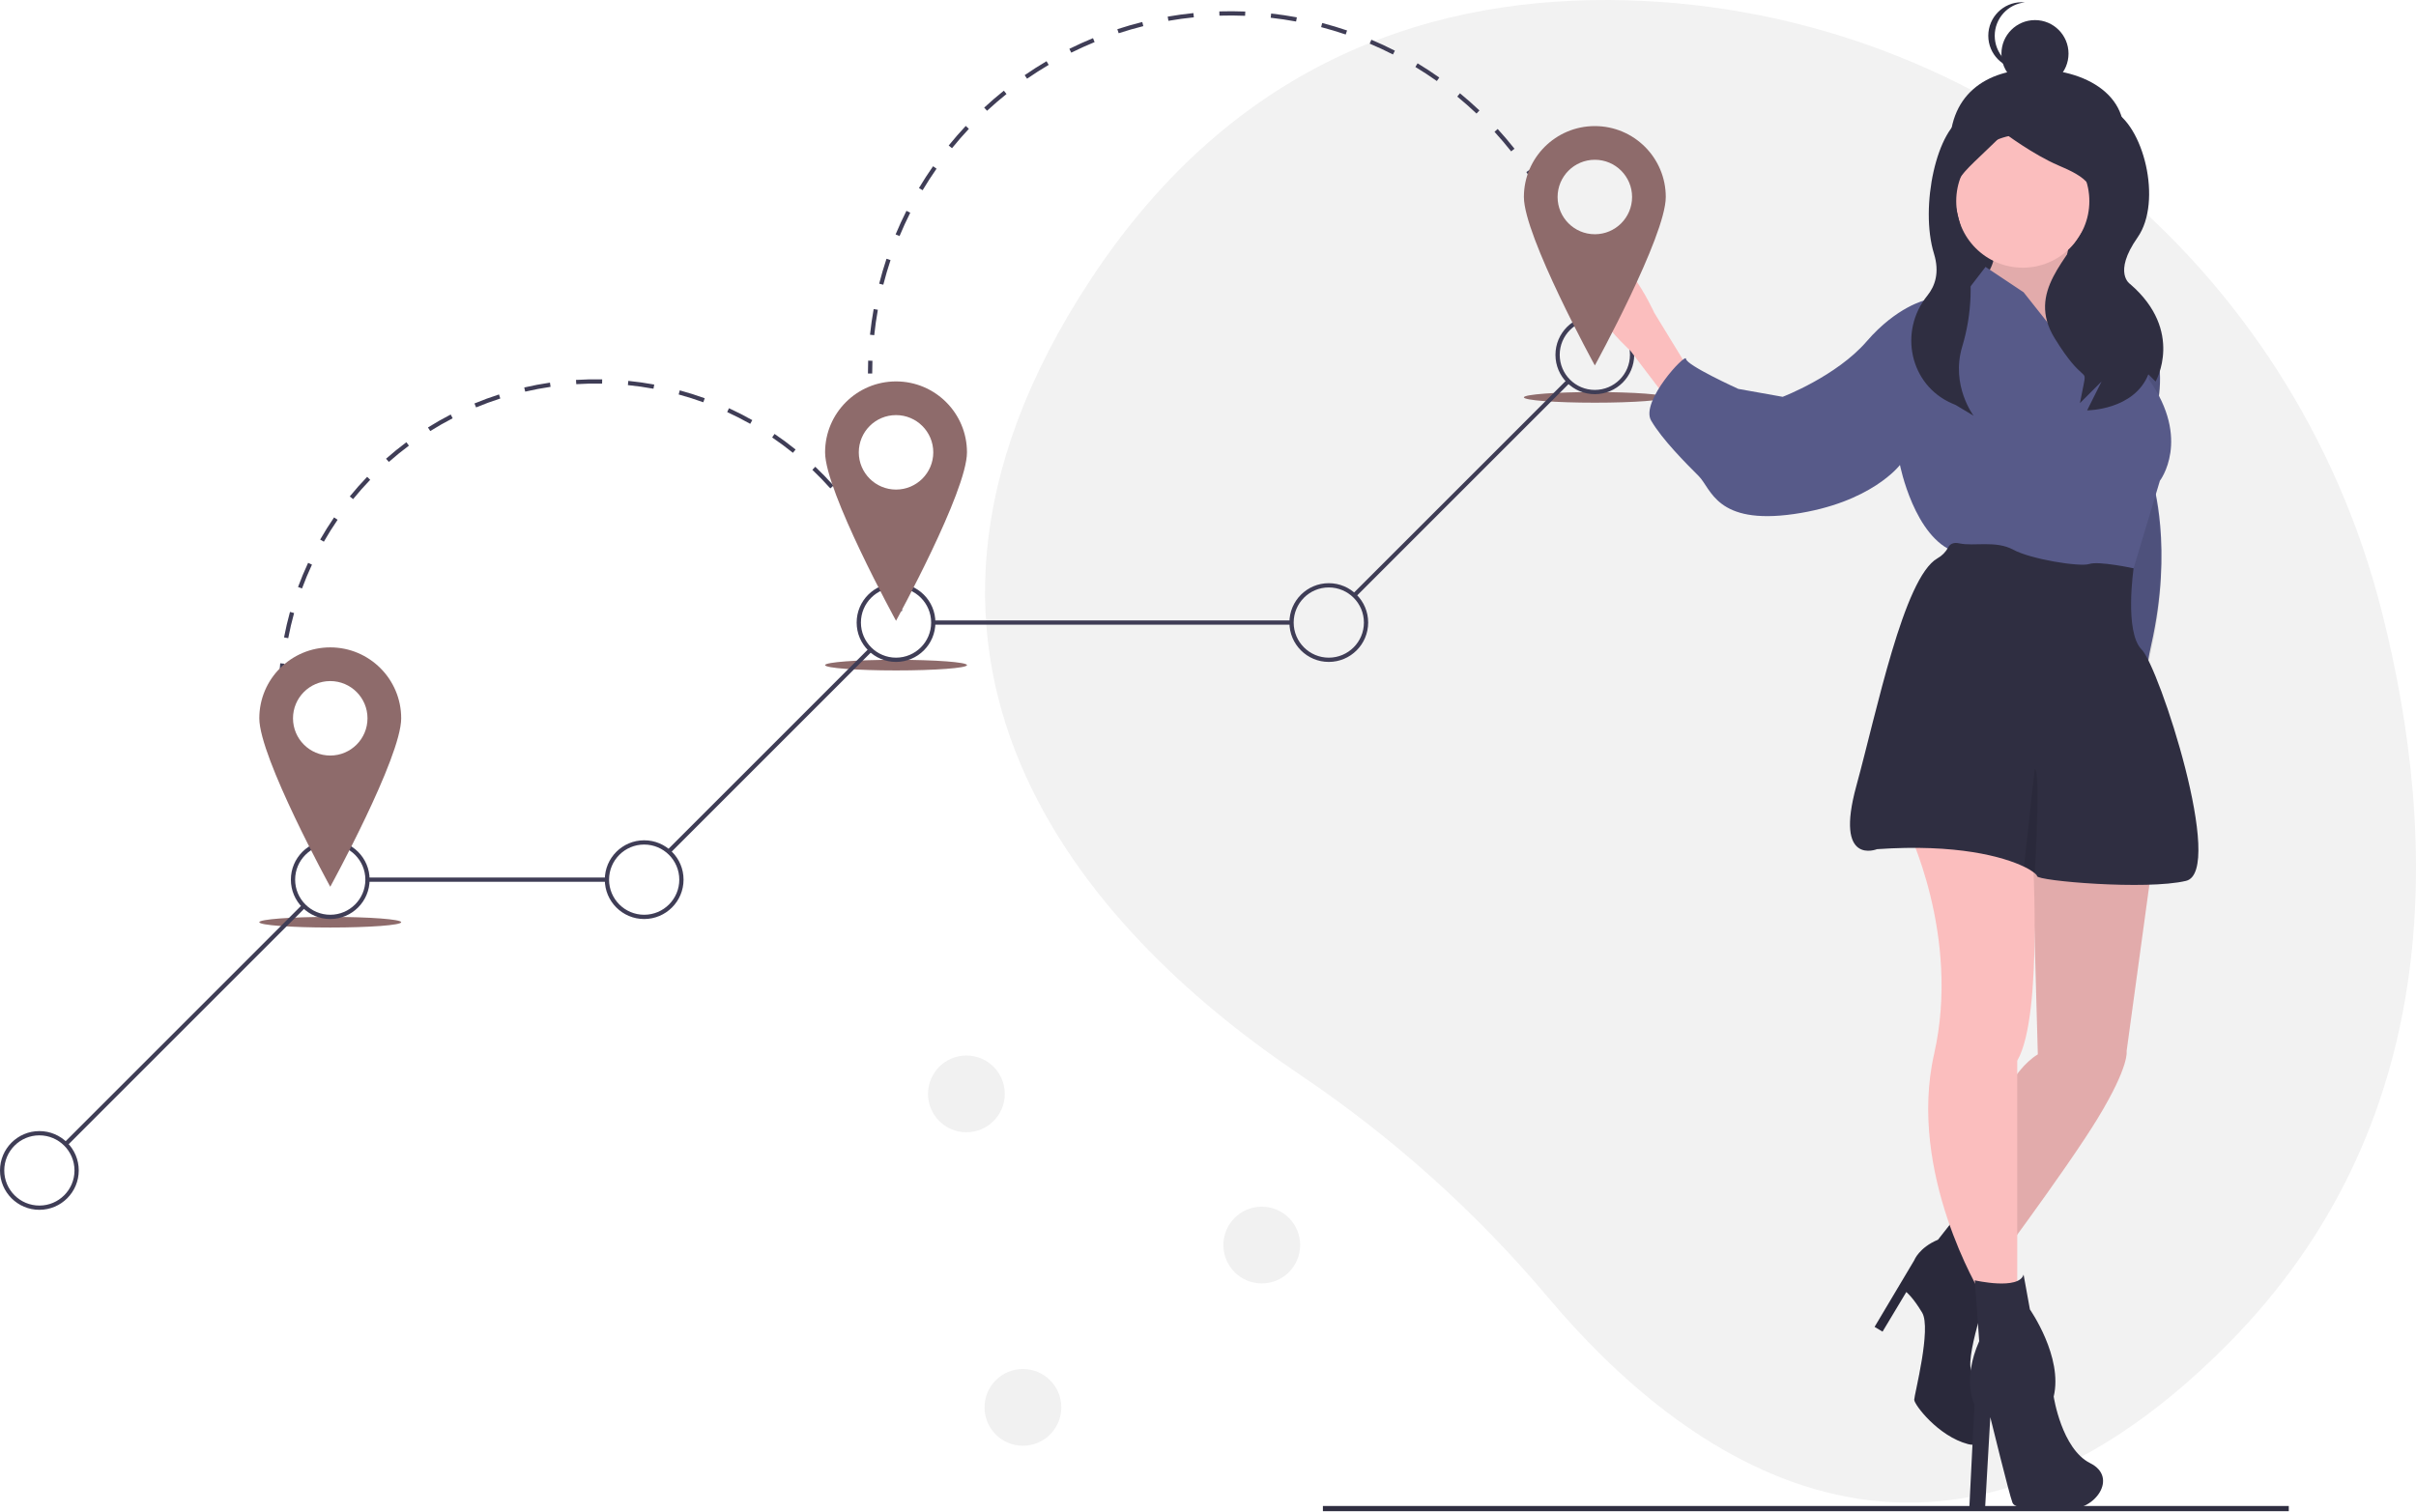
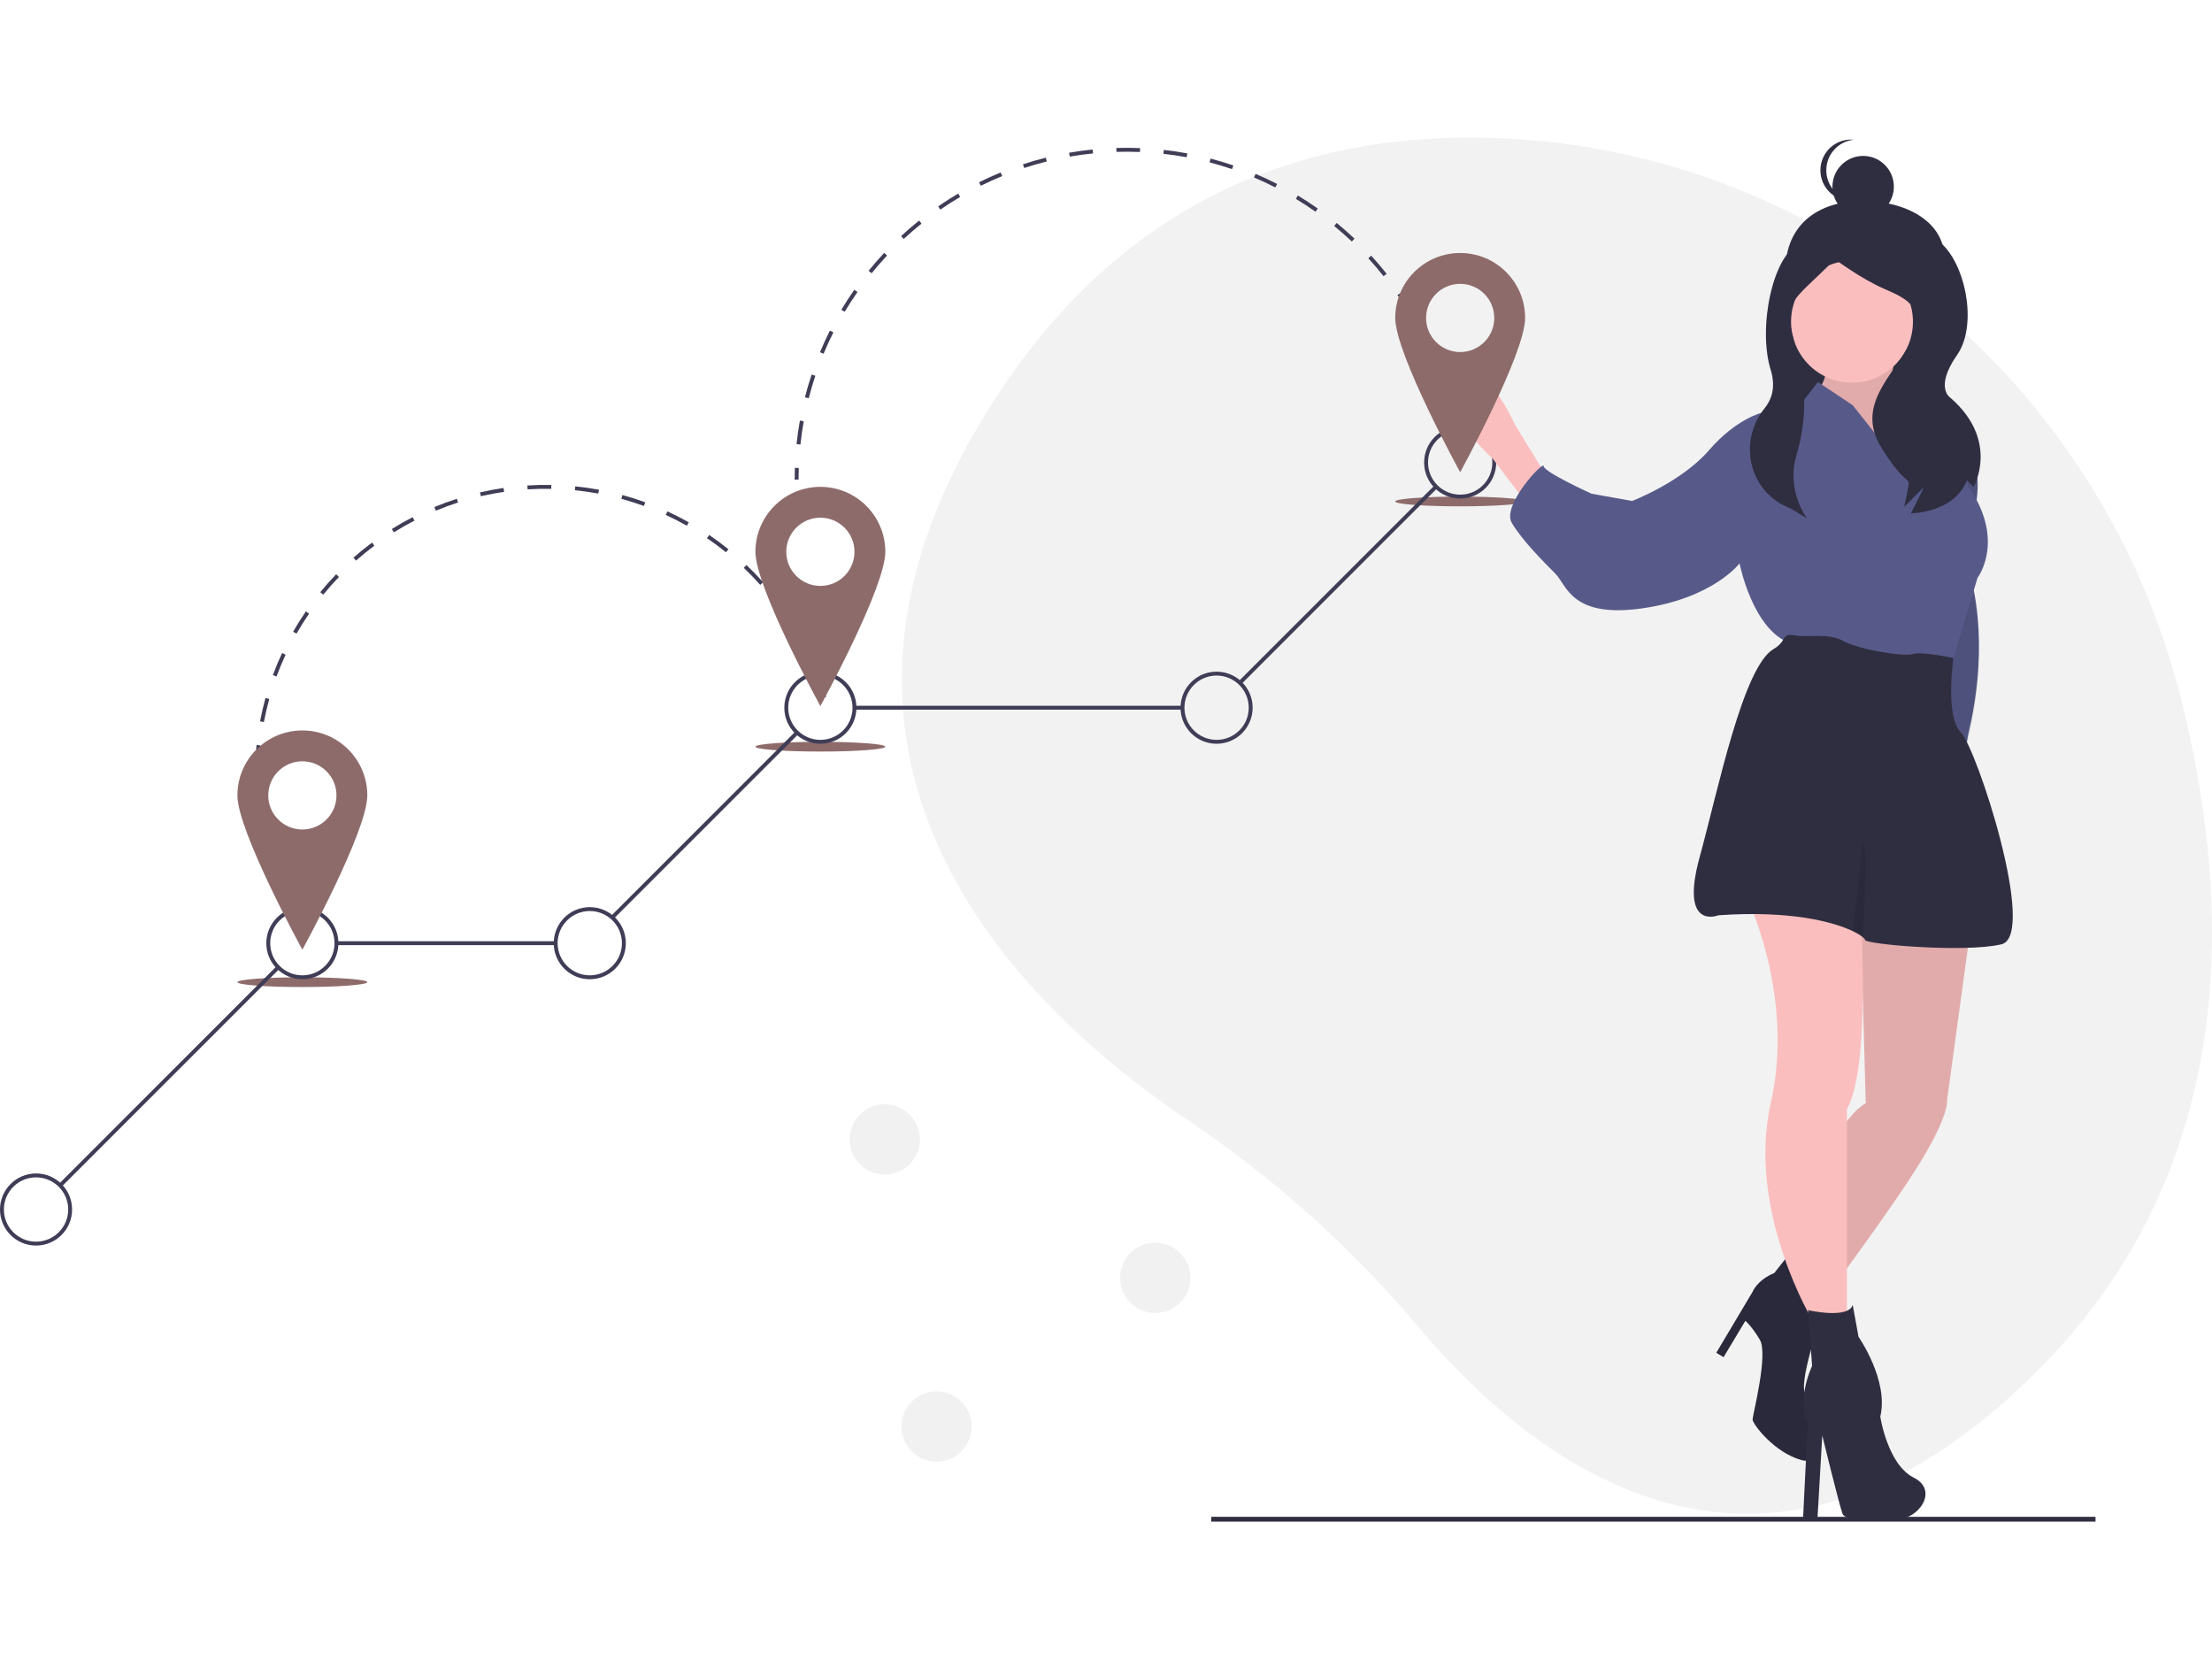
- <svg xmlns="http://www.w3.org/2000/svg" id="fd01fc53-8d1b-486a-a481-e11f41af06c1" data-name="Layer 1" width="1134.447" height="709.784" viewBox="0 0 1134.447 709.784">
+ <svg xmlns="http://www.w3.org/2000/svg" id="fd01fc53-8d1b-486a-a481-e11f41af06c1" data-name="Layer 1" width="600" height="450" viewBox="0 0 1134.447 709.784">
  <path d="M1151.038,381.836c-41.627-163.686-185.461-281.845-354.29-286.584C707.493,92.747,613.571,122.349,545.189,225.937c-122.24,185.175,7.512,313.137,97.971,373.941A566.027,566.027,0,0,1,760.156,705.034c61.102,72.508,178.649,162.609,318.643,21.434C1180.266,624.144,1178.766,490.867,1151.038,381.836Z" transform="translate(-32.77655 -95.10809)" fill="#f2f2f2" />
  <path d="M189.016,505.934c-1.122-1.661-2.224-3.366-3.277-5.068l1.701-1.053c1.039,1.681,2.127,3.363,3.233,5.002Z" transform="translate(-32.77655 -95.10809)" fill="#3f3d56" />
  <path d="M179.709,490.147c-1.855-3.641-3.579-7.401-5.124-11.178l1.851-.758c1.525,3.726,3.226,7.437,5.056,11.028ZM170.405,467.404c-1.227-3.894-2.306-7.888-3.207-11.871l1.951-.441c.888,3.93,1.952,7.87,3.163,11.71Zm-5.418-23.966c-.567-4.036-.973-8.152-1.208-12.234l1.997-.115c.231,4.028.633,8.089,1.192,12.071Zm.583-24.48-1.999-.047c.096-4.088.362-8.215.789-12.266l1.989.21C165.927,410.853,165.665,414.924,165.57,418.958Zm2.547-24.1-1.965-.373c.762-4.011,1.701-8.039,2.791-11.972l1.928.534C169.795,386.928,168.868,390.901,168.117,394.858Zm6.478-23.353-1.876-.692c1.414-3.831,3.007-7.651,4.735-11.354l1.812.846C177.561,363.958,175.989,367.726,174.594,371.505Zm273.904-6.182c-1.563-3.708-3.303-7.398-5.171-10.971l1.772-.927c1.894,3.621,3.657,7.362,5.242,11.12ZM184.848,349.529l-1.736-.992c2.025-3.543,4.225-7.047,6.538-10.417L191.298,339.252C189.016,342.576,186.846,346.034,184.848,349.529Zm252.42-5.684c-2.154-3.402-4.477-6.757-6.904-9.973l1.597-1.205c2.46,3.259,4.814,6.66,6.997,10.108ZM198.571,329.541l-1.551-1.264c2.58-3.166,5.322-6.262,8.152-9.205l1.441,1.386C203.822,323.361,201.116,326.417,198.571,329.541Zm224.095-5.042c-2.683-3.007-5.522-5.938-8.441-8.714l1.378-1.449c2.958,2.813,5.836,5.784,8.555,8.831ZM215.372,312.064l-1.323-1.499c3.06-2.701,6.271-5.309,9.542-7.751l1.196,1.603C221.559,306.826,218.391,309.399,215.372,312.064Zm189.728-4.273c-3.137-2.528-6.418-4.958-9.75-7.219l1.123-1.655c3.378,2.293,6.703,4.754,9.882,7.317ZM234.795,297.568l-1.061-1.695c3.463-2.166,7.056-4.212,10.679-6.083l.917,1.777C241.756,293.413,238.211,295.432,234.795,297.568Zm150.244-3.391c-3.514-1.983-7.148-3.841-10.803-5.522l.836-1.817c3.705,1.705,7.389,3.588,10.95,5.597ZM256.323,286.458l-.768-1.847c3.769-1.565,7.648-2.992,11.531-4.239l.611,1.904C263.868,283.507,260.041,284.914,256.323,286.458Zm106.688-2.413c-3.785-1.374-7.677-2.606-11.566-3.663l.524-1.93c3.942,1.07,7.887,2.319,11.725,3.712Zm-83.624-4.995-.451-1.948c3.972-.921,8.036-1.687,12.08-2.278l.289,1.979C287.317,277.387,283.307,278.143,279.388,279.051Zm60.227-1.358c-3.953-.729-7.994-1.302-12.009-1.703l.199-1.99c4.07.407,8.166.988,12.172,1.727Zm-36.248-2.146-.126-1.996c4.068-.257,8.215-.348,12.291-.274l-.036,2C311.472,275.202,307.382,275.293,303.368,275.546Z" transform="translate(-32.77655 -95.10809)" fill="#3f3d56" />
  <path d="M454.522,382.532c-.536-1.903-1.118-3.822-1.73-5.702l1.901-.62c.621,1.906,1.211,3.851,1.754,5.78Z" transform="translate(-32.77655 -95.10809)" fill="#3f3d56" />
  <path d="M442.327,270.531h-2c0-2.001.035-4.032.105-6.035l1.999.069C442.362,266.546,442.327,268.553,442.327,270.531Z" transform="translate(-32.77655 -95.10809)" fill="#3f3d56" />
  <path d="M443.279,252.539l-1.989-.212c.429-4.028,1.008-8.088,1.723-12.069l1.969.354C444.275,244.545,443.702,248.559,443.279,252.539Zm4.258-23.701-1.938-.494c1.001-3.925,2.158-7.861,3.438-11.698l1.897.633C449.669,221.071,448.526,224.959,447.536,228.838ZM766.499,207.737c-1.495-3.711-3.145-7.415-4.902-11.005l1.797-.879c1.778,3.634,3.447,7.381,4.961,11.137Zm-311.337-1.753-1.847-.769c1.555-3.737,3.268-7.468,5.091-11.089l1.786.899C458.391,198.605,456.698,202.291,455.162,205.984ZM755.915,186.106c-2.011-3.456-4.173-6.885-6.428-10.192l1.652-1.127c2.282,3.346,4.47,6.816,6.504,10.313Zm-289.918-1.647L464.28,183.434c2.073-3.473,4.302-6.919,6.624-10.243l1.64,1.146C470.248,177.621,468.046,181.027,465.997,184.459Zm276.35-18.252c-2.487-3.139-5.116-6.226-7.814-9.174l1.475-1.351c2.73,2.983,5.392,6.106,7.908,9.282ZM479.796,164.709l-1.554-1.26c2.551-3.146,5.247-6.239,8.013-9.192l1.46,1.367C484.982,158.543,482.317,161.6,479.796,164.709Zm246.288-16.27c-2.907-2.753-5.948-5.435-9.04-7.971l1.268-1.546c3.129,2.566,6.206,5.28,9.147,8.065Zm-229.823-1.312-1.359-1.468c2.97-2.75,6.077-5.428,9.235-7.959l1.251,1.561C502.266,141.763,499.195,144.41,496.261,147.127Zm211.198-13.966c-3.268-2.312-6.659-4.533-10.082-6.604l1.035-1.711c3.463,2.095,6.896,4.343,10.201,6.682Zm-192.409-1.096-1.137-1.646c3.33-2.299,6.785-4.506,10.271-6.562l1.016,1.723C521.756,127.612,518.341,129.794,515.05,132.065Zm171.797-11.372c-3.565-1.821-7.24-3.534-10.924-5.092l.779-1.842c3.728,1.576,7.446,3.31,11.055,5.153Zm-151.06-.853-.89-1.791c3.623-1.799,7.357-3.489,11.1-5.022l.759,1.851C543.059,116.394,539.368,118.063,535.788,119.841Zm128.873-8.531c-3.783-1.288-7.667-2.455-11.543-3.468l.506-1.935c3.923,1.025,7.854,2.206,11.682,3.509Zm-106.609-.592-.623-1.9c3.844-1.26,7.785-2.396,11.715-3.377l.484,1.94C565.745,108.351,561.85,109.473,558.052,110.718Zm83.306-5.501c-3.933-.73-7.942-1.326-11.918-1.772l.223-1.987c4.023.452,8.081,1.055,12.061,1.793Zm-59.942-.329-.343-1.971c3.984-.694,8.047-1.252,12.078-1.66l.201,1.99C589.369,103.65,585.353,104.202,581.416,104.888Zm36.009-2.36c-4.005-.163-8.076-.184-12.051-.065l-.061-1.999c4.022-.12,8.141-.099,12.193.066Z" transform="translate(-32.77655 -95.10809)" fill="#3f3d56" />
  <path d="M772.35,224.899c-.535-1.903-1.113-3.825-1.717-5.712l1.904-.609c.611,1.909,1.196,3.854,1.738,5.779Z" transform="translate(-32.77655 -95.10809)" fill="#3f3d56" />
  <ellipse cx="155.07" cy="433.15" rx="33.312" ry="2.498" fill="#8e6b6b" />
  <ellipse cx="420.737" cy="312.393" rx="33.312" ry="2.498" fill="#8e6b6b" />
  <ellipse cx="748.864" cy="186.638" rx="33.312" ry="2.498" fill="#8e6b6b" />
  <rect x="648.233" y="323.336" width="141.662" height="2" transform="translate(-51.508 508.3426) rotate(-45)" fill="#3f3d56" />
  <rect x="438.226" y="291.405" width="168.228" height="2" fill="#3f3d56" />
  <rect x="327.427" y="446.901" width="133.065" height="2" transform="translate(-234.1019 314.6503) rotate(-45)" fill="#3f3d56" />
  <rect x="172.559" y="412.163" width="112.43" height="2" fill="#3f3d56" />
  <rect x="40.619" y="575.499" width="157.999" height="2" transform="translate(-405.387 158.3279) rotate(-45)" fill="#3f3d56" />
  <path d="M187.847,526.76A18.489,18.489,0,1,1,206.336,508.271,18.51,18.51,0,0,1,187.847,526.76Zm0-34.979A16.489,16.489,0,1,0,204.336,508.271,16.508,16.508,0,0,0,187.847,491.782Z" transform="translate(-32.77655 -95.10809)" fill="#3f3d56" />
  <path d="M335.254,526.76A18.489,18.489,0,1,1,353.743,508.271,18.51,18.51,0,0,1,335.254,526.76Zm0-34.979A16.489,16.489,0,1,0,351.743,508.271,16.508,16.508,0,0,0,335.254,491.782Z" transform="translate(-32.77655 -95.10809)" fill="#3f3d56" />
  <path d="M453.513,406.002a18.489,18.489,0,1,1,18.489-18.489A18.51,18.51,0,0,1,453.513,406.002Zm0-34.978a16.489,16.489,0,1,0,16.489,16.489A16.508,16.508,0,0,0,453.513,371.024Z" transform="translate(-32.77655 -95.10809)" fill="#3f3d56" />
  <path d="M656.719,406.002a18.489,18.489,0,1,1,18.489-18.489A18.51,18.51,0,0,1,656.719,406.002Zm0-34.978a16.489,16.489,0,1,0,16.489,16.489A16.507,16.507,0,0,0,656.719,371.024Z" transform="translate(-32.77655 -95.10809)" fill="#3f3d56" />
  <path d="M781.641,280.248a18.489,18.489,0,1,1,18.489-18.489A18.51,18.51,0,0,1,781.641,280.248Zm0-34.978a16.489,16.489,0,1,0,16.489,16.489A16.508,16.508,0,0,0,781.641,245.27Z" transform="translate(-32.77655 -95.10809)" fill="#3f3d56" />
  <path d="M51.266,663.341a18.489,18.489,0,1,1,18.489-18.489A18.51,18.51,0,0,1,51.266,663.341Zm0-34.979a16.489,16.489,0,1,0,16.489,16.489A16.508,16.508,0,0,0,51.266,628.363Z" transform="translate(-32.77655 -95.10809)" fill="#3f3d56" />
  <path d="M187.847,399.173a33.312,33.312,0,0,0-33.312,33.312c0,18.398,33.312,79.117,33.312,79.117s33.312-60.719,33.312-79.117A33.312,33.312,0,0,0,187.847,399.173Zm0,50.801a17.489,17.489,0,1,1,17.489-17.489A17.489,17.489,0,0,1,187.847,449.974Z" transform="translate(-32.77655 -95.10809)" fill="#8e6b6b" />
  <path d="M453.513,274.251A33.312,33.312,0,0,0,420.201,307.564c0,18.398,33.312,79.117,33.312,79.117s33.312-60.719,33.312-79.117A33.312,33.312,0,0,0,453.513,274.251Zm0,50.801a17.489,17.489,0,1,1,17.489-17.489A17.489,17.489,0,0,1,453.513,325.053Z" transform="translate(-32.77655 -95.10809)" fill="#8e6b6b" />
  <rect x="621.177" y="707.341" width="453.535" height="2.443" fill="#2f2e41" />
  <path d="M1028.209,167.54c-7.051,20.876-17.862,39.897-39.897,39.897s-38.655-17.897-39.897-39.897c-1.586-28.111,17.354-40.013,39.897-39.897C1014.943,127.781,1036.577,142.766,1028.209,167.54Z" transform="translate(-32.77655 -95.10809)" fill="#2f2e41" />
  <rect x="915.64" y="69.282" width="78.743" height="99.741" fill="#2f2e41" />
  <path d="M1029.472,238.698h6.698s16.372,20.837,8.93,49.116-1.488,33.488-1.488,33.488,9.688,30.624-.73,76.763,9.661,58.678,9.661,58.678l-18.604-37.209-10.418-98.232Z" transform="translate(-32.77655 -95.10809)" fill="#575a89" />
  <path d="M1029.472,241.146h6.698s16.372,20.837,8.93,49.116-1.488,33.488-1.488,33.488,9.688,30.624-.73,76.763,9.661,58.678,9.661,58.678l-18.604-37.209-10.418-98.232Z" transform="translate(-32.77655 -95.10809)" opacity="0.1" />
  <path d="M1006.03,202.605s-5.953,23.814-2.977,23.814,13.395,12.651,13.395,12.651l6.698,24.558-5.209,17.86-17.86-3.721-22.325-24.558-6.698-6.698-5.953-21.581s7.442-8.93,2.233-16.372S1006.03,202.605,1006.03,202.605Z" transform="translate(-32.77655 -95.10809)" fill="#fbbebe" />
  <path d="M1006.03,202.605s-5.953,23.814-2.977,23.814,13.395,12.651,13.395,12.651l6.698,24.558-5.209,17.86-17.86-3.721-22.325-24.558-6.698-6.698-5.953-21.581s7.442-8.93,2.233-16.372S1006.03,202.605,1006.03,202.605Z" transform="translate(-32.77655 -95.10809)" opacity="0.1" />
  <path d="M825.939,268.837,809.567,242.047s-17.673-39.102-30.324-24.963,19.161,42.823,19.161,42.823l16.372,21.581Z" transform="translate(-32.77655 -95.10809)" fill="#fbbebe" />
  <path d="M1043.239,501.765,1031.332,588.834s1.488,6.698-13.395,31.256-55.069,78.139-55.069,78.139l-11.907-22.325s14.139-70.697,38.697-85.581l-2.977-107.162Z" transform="translate(-32.77655 -95.10809)" fill="#fbbebe" />
  <path d="M1043.239,501.765,1031.332,588.834s1.488,6.698-13.395,31.256-55.069,78.139-55.069,78.139l-11.907-22.325s14.139-70.697,38.697-85.581l-2.977-107.162Z" transform="translate(-32.77655 -95.10809)" opacity="0.1" />
  <path d="M950.961,666.973l16.372,31.256s-13.395,37.953-8.186,41.674,11.907,37.209-2.233,33.488-25.302-18.604-25.302-20.837,8.186-33.488,3.721-40.93-7.442-9.674-7.442-9.674l-11.163,18.604-3.721-2.233,18.604-31.256s2.233-5.953,11.163-9.674Z" transform="translate(-32.77655 -95.10809)" fill="#2f2e41" />
  <path d="M950.961,666.973l16.372,31.256s-13.395,37.953-8.186,41.674,11.907,37.209-2.233,33.488-25.302-18.604-25.302-20.837,8.186-33.488,3.721-40.93-7.442-9.674-7.442-9.674l-11.163,18.604-3.721-2.233,18.604-31.256s2.233-5.953,11.163-9.674Z" transform="translate(-32.77655 -95.10809)" opacity="0.1" />
  <path d="M986.855,489.412s5.78,82.306-6.871,103.887V700.461l-17.116,2.233s-34.565-56.734-21.914-112.547-13.062-106.985-13.062-106.985Z" transform="translate(-32.77655 -95.10809)" fill="#fbbebe" />
  <circle cx="949.812" cy="94.474" r="31.256" fill="#fbbebe" />
  <path d="M1014.216,271.814l-31.256-39.441-17.86-11.907L957.658,230.14l-20.837,5.953s-13.395,2.977-27.535,19.349-39.441,26.046-39.441,26.046l-20.837-3.721s-24.558-11.163-24.558-14.139-21.581,20.093-16.372,29.023,16.372,20.093,22.325,26.046,8.186,23.07,44.651,17.86,49.86-23.07,49.86-23.07,6.698,34.232,26.046,40.93,82.604,11.163,82.604,11.163l13.395-44.651s14.884-19.349-5.209-47.627c0,0-.386-15.816-2.546-26.34-.84-4.093-1.949-7.386-3.408-8.637-5.209-4.465-32.744-11.907-32.744-11.907s4.465,14.884,6.698,15.628S1017.193,268.093,1014.216,271.814Z" transform="translate(-32.77655 -95.10809)" fill="#575a89" />
  <path d="M914.124,493.951c37.477-2.605,59.296,3.535,69.03,8.216a24.676,24.676,0,0,1,5.075,3.081c.714.603,1.057,1.072,1.057,1.354,0,2.233,51.348,6.698,69.953,2.233s-12.651-100.464-20.837-108.65-3.773-38.147-3.773-38.147-16.32-3.527-20.785-2.039-27.535-2.233-35.721-6.698-18.604-1.488-25.302-2.977c-2.992-.662-4.502.454-5.254,1.898a12.868,12.868,0,0,1-5.09,5.142c-15.799,9.101-28.48,72.029-38.028,106.819C894.031,502.137,914.124,493.951,914.124,493.951Z" transform="translate(-32.77655 -95.10809)" fill="#2f2e41" />
  <path d="M982.961,693.763l2.977,16.372S1001.565,732.461,997.1,751.065c0,0,3.721,24.558,17.116,31.256s2.233,22.325-10.418,21.581-24.558.744-26.046-2.977-10.418-40.186-10.418-40.186l-2.443,42.671-7.442.744,2.443-49.369s-5.953-11.163,2.233-29.767l-2.066-28.558S980.728,701.205,982.961,693.763Z" transform="translate(-32.77655 -95.10809)" fill="#2f2e41" />
  <path d="M983.154,502.167a24.676,24.676,0,0,1,5.075,3.081c.394-7.032,2.671-49.562-.06-48.878Z" transform="translate(-32.77655 -95.10809)" opacity="0.1" />
  <path d="M969.649,146.542s-.346-1.927-13.884,3.15S934.113,192.231,940.882,214.23c2.728,8.865.509,15.257-3.113,19.73-13.591,16.783-8.241,41.99,11.556,50.621q.838.365,1.711.722l8.461,5.077s-10.786-14.192-5.388-32.346a93.079,93.079,0,0,0,1.68-47.65c-.619-2.659-1.323-5.399-2.122-8.196C946.897,178.496,950.189,181.232,973.88,157.541c0,0,13.538,10.153,25.383,15.23s21.999,10.153,13.538,27.075-28.768,32.152-15.23,54.151,15.23,13.538,13.538,21.999h0l-1.692,8.461,10.153-10.153-6.769,13.538s21.999,0,28.768-16.922l3.384,3.384s13.538-23.691-11.845-45.69c0,0-8.461-5.077,3.384-21.999s2.748-53.305-12.482-60.073S969.649,146.542,969.649,146.542Z" transform="translate(-32.77655 -95.10809)" fill="#2f2e41" />
  <circle cx="955.536" cy="25.186" r="15.749" fill="#2f2e41" />
  <path d="M969.414,111.895a15.749,15.749,0,0,1,14.174-15.669c-.518-.051-1.043-.08-1.575-.08a15.749,15.749,0,0,0,0,31.497c.532,0,1.057-.028,1.575-.08A15.749,15.749,0,0,1,969.414,111.895Z" transform="translate(-32.77655 -95.10809)" fill="#2f2e41" />
  <path d="M781.641,154.326a33.312,33.312,0,0,0-33.312,33.312c0,18.398,33.312,79.117,33.312,79.117s33.312-60.719,33.312-79.117A33.312,33.312,0,0,0,781.641,154.326Zm0,50.801a17.489,17.489,0,1,1,17.489-17.489A17.489,17.489,0,0,1,781.641,205.128Z" transform="translate(-32.77655 -95.10809)" fill="#8e6b6b" />
  <circle cx="480.32" cy="661.023" r="18.025" fill="#f1f1f1" />
  <circle cx="592.467" cy="584.778" r="18.025" fill="#f1f1f1" />
  <circle cx="453.779" cy="513.784" r="18.025" fill="#f1f1f1" />
</svg>
